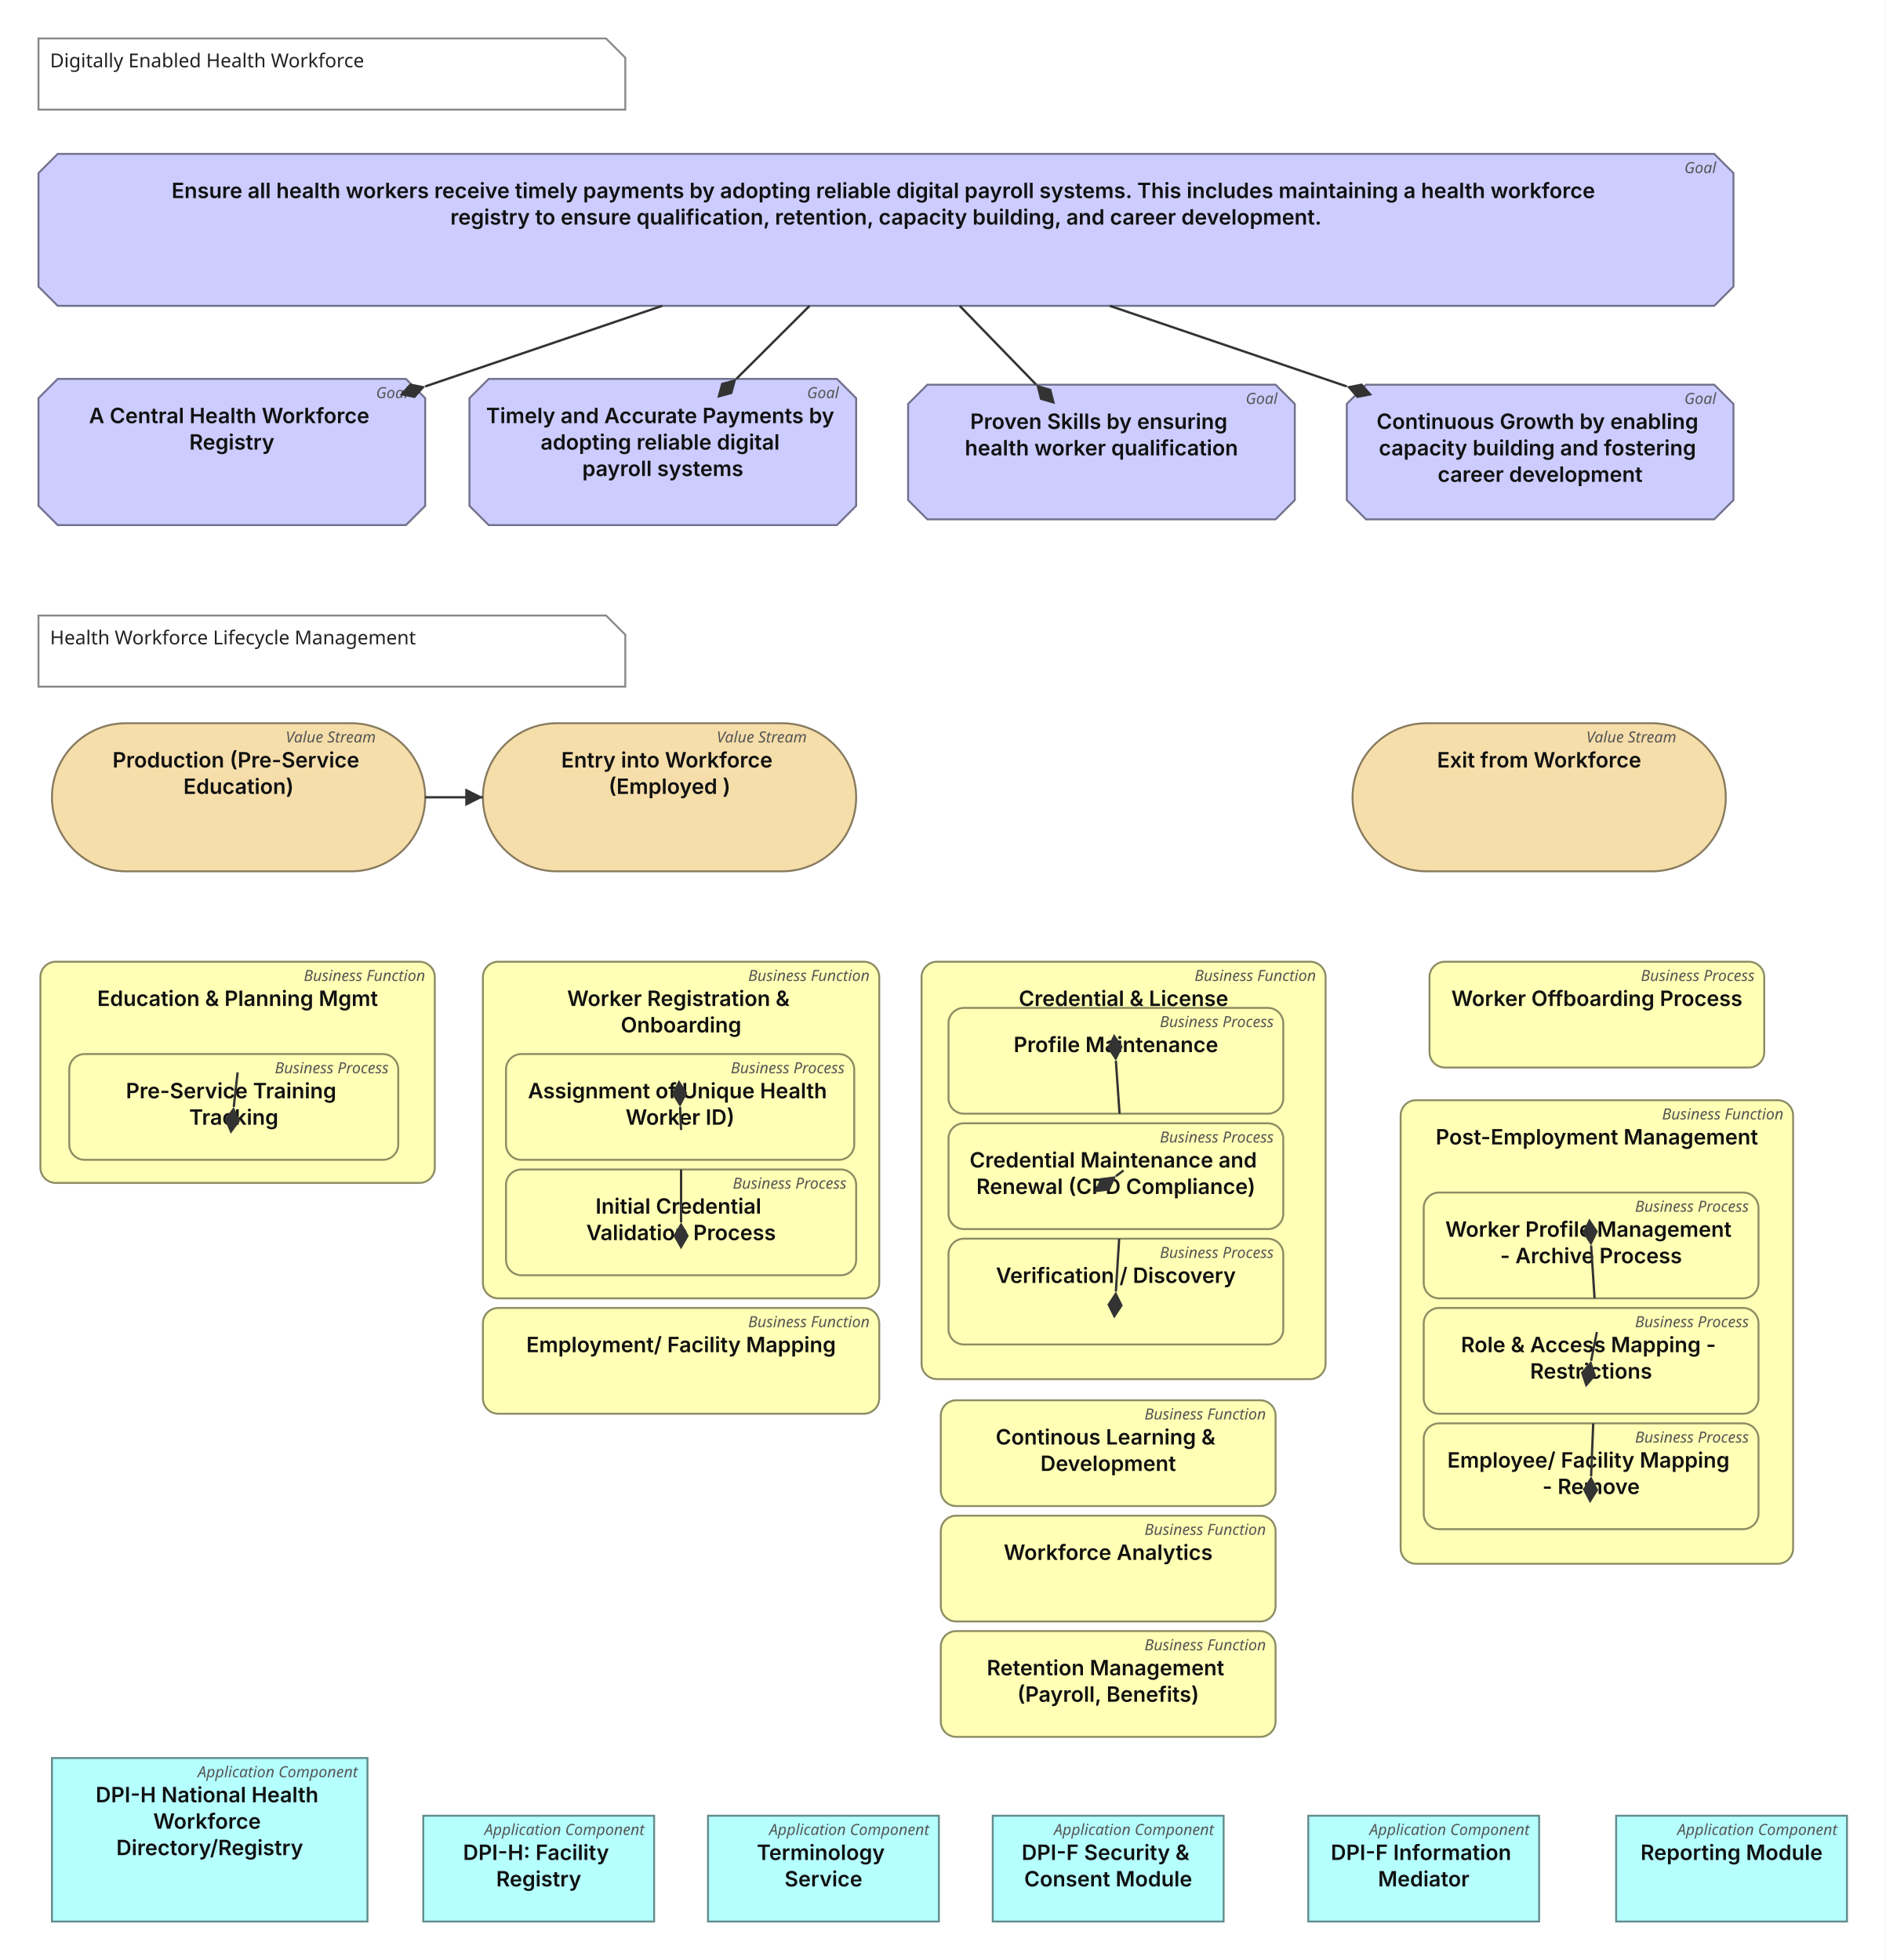
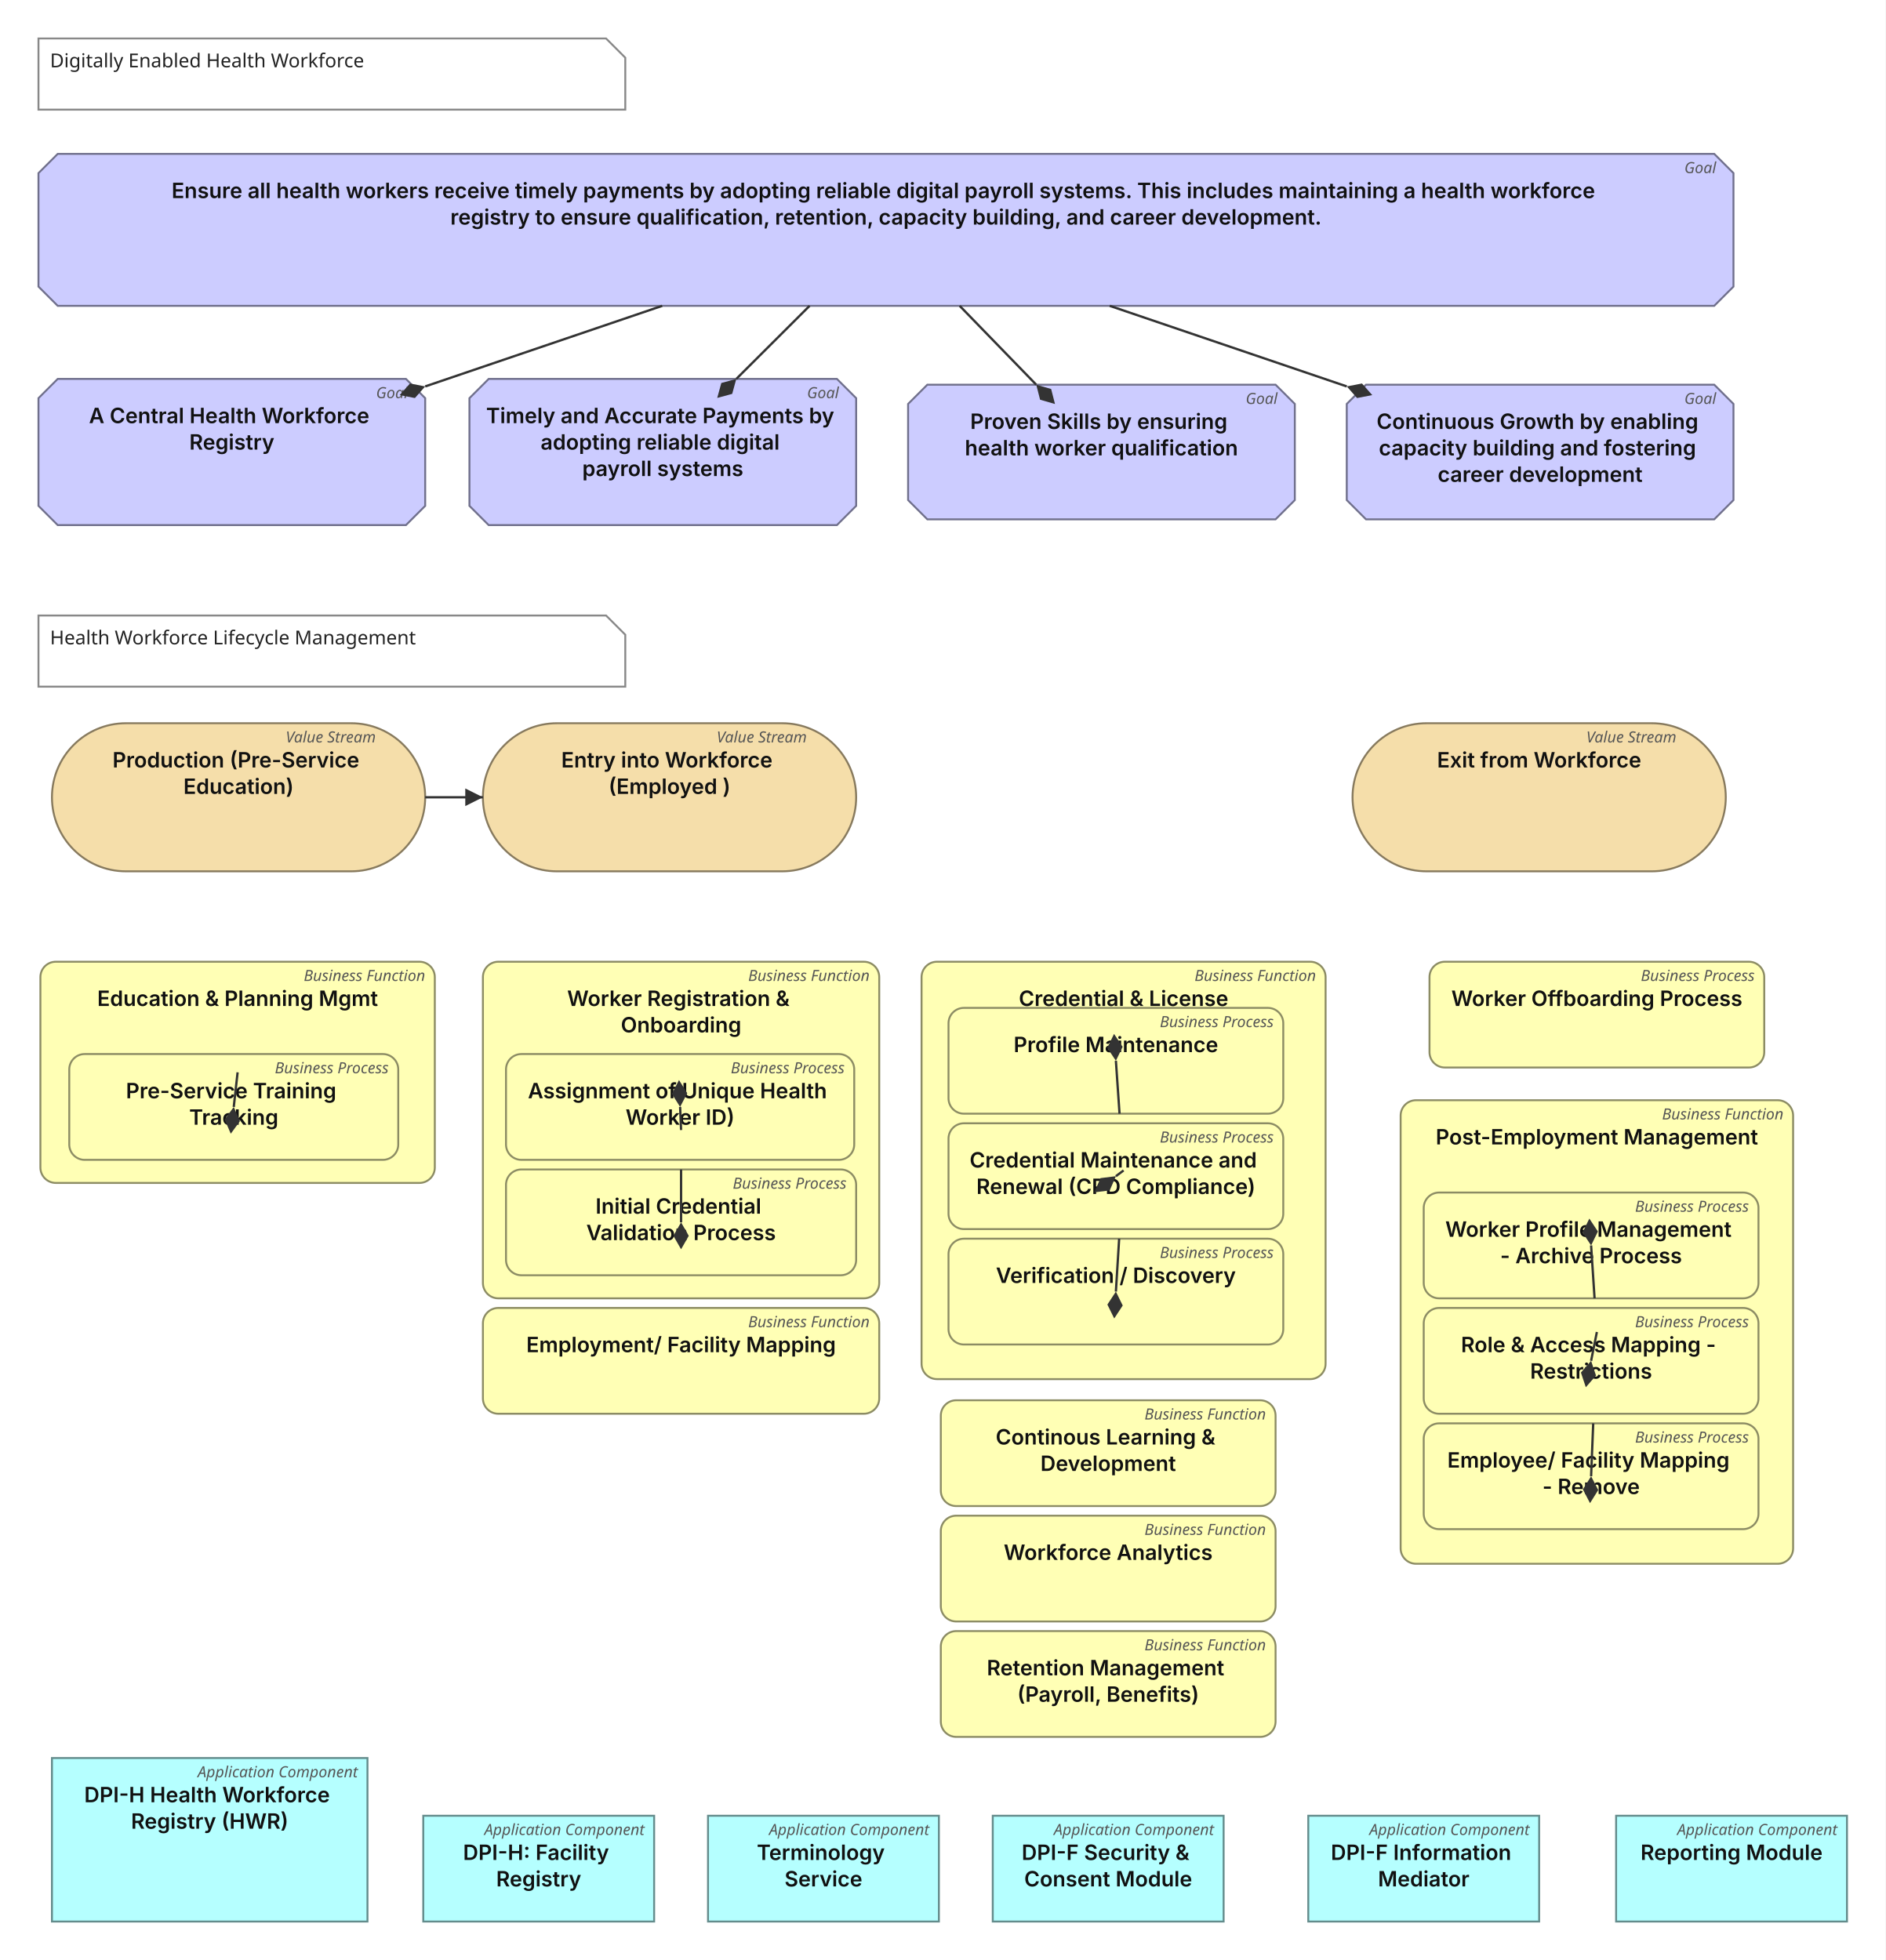
<svg xmlns="http://www.w3.org/2000/svg" viewBox="160 40 980 1019" width="980" height="1019" role="img" aria-labelledby="av-title">
  <style>
.av-name{font:600 11px system-ui,-apple-system,"Segoe UI",sans-serif;fill:#111}
.av-type{font:italic 8px system-ui,sans-serif;fill:#555}
.av-group{font:600 11px system-ui,sans-serif;fill:#333}
.av-note{font:10px system-ui,sans-serif;fill:#222}
.av-rel{font:9px system-ui,sans-serif;fill:#333;paint-order:stroke;stroke:#fff;stroke-width:3px}
a:hover rect,a:hover polygon,a:focus rect,a:focus polygon{stroke:#06c;stroke-width:2.5}
</style>
  <defs>
    <marker id="arrow-open" viewBox="0 0 12 12" refX="11" refY="6" markerWidth="11" markerHeight="11" orient="auto-start-reverse" markerUnits="userSpaceOnUse">
      <path d="M1 1 L11 6 L1 11" fill="none" stroke="#333" stroke-width="1.3" />
    </marker>
    <marker id="arrow-filled" viewBox="0 0 12 12" refX="11" refY="6" markerWidth="11" markerHeight="11" orient="auto-start-reverse" markerUnits="userSpaceOnUse">
      <path d="M1 1 L11 6 L1 11 Z" fill="#333" />
    </marker>
    <marker id="arrow-small" viewBox="0 0 10 10" refX="9" refY="5" markerWidth="8" markerHeight="8" orient="auto-start-reverse" markerUnits="userSpaceOnUse">
      <path d="M1 1 L9 5 L1 9" fill="none" stroke="#333" stroke-width="1.2" />
    </marker>
    <marker id="triangle-hollow" viewBox="0 0 14 14" refX="13" refY="7" markerWidth="13" markerHeight="13" orient="auto-start-reverse" markerUnits="userSpaceOnUse">
      <path d="M1 1 L13 7 L1 13 Z" fill="#fff" stroke="#333" stroke-width="1.2" />
    </marker>
    <marker id="diamond-filled" viewBox="0 0 16 10" refX="1" refY="5" markerWidth="16" markerHeight="10" orient="auto-start-reverse" markerUnits="userSpaceOnUse">
      <path d="M1 5 L8 1 L15 5 L8 9 Z" fill="#333" />
    </marker>
    <marker id="diamond-hollow" viewBox="0 0 16 10" refX="1" refY="5" markerWidth="16" markerHeight="10" orient="auto-start-reverse" markerUnits="userSpaceOnUse">
      <path d="M1 5 L8 1 L15 5 L8 9 Z" fill="#fff" stroke="#333" stroke-width="1.2" />
    </marker>
    <marker id="dot" viewBox="0 0 8 8" refX="4" refY="4" markerWidth="7" markerHeight="7" orient="auto" markerUnits="userSpaceOnUse">
      <circle cx="4" cy="4" r="3.2" fill="#333" />
    </marker>
    <pattern id="missing" width="8" height="8" patternUnits="userSpaceOnUse" patternTransform="rotate(45)">
      <rect width="8" height="8" fill="#fff" />
      <line x1="0" y1="0" x2="0" y2="8" stroke="#d33" stroke-width="2" />
    </pattern>
  </defs>
  <rect x="160" y="40" width="980" height="1019" fill="#fff" />
  <a href="../../../en/dpi-h-ra/archimate/0.2.0/elements/id-350840520ae44f658b6ad3b3762e382e/" target="_top">
    <rect x="187" y="954" width="164" height="85" fill="#b5ffff" stroke="#648c8c" stroke-width="1" />
    <text class="av-type" x="346" y="964" text-anchor="end">Application Component</text>
    <text class="av-name" x="269" y="977" text-anchor="middle">
-       <tspan x="269" dy="0">DPI-H National Health</tspan>
-       <tspan x="269" dy="13.75">Workforce</tspan>
-       <tspan x="269" dy="13.75">Directory/Registry</tspan>
+       <tspan x="269" dy="0">DPI-H Health Workforce</tspan>
+       <tspan x="269" dy="13.75">Registry (HWR)</tspan>
    </text>
  </a>
  <a href="../../../en/dpi-h-ra/archimate/0.2.0/elements/id-bbd18f65be45490fbbaf02346511ae5e/" target="_top">
    <rect x="1000" y="984" width="120" height="55" fill="#b5ffff" stroke="#648c8c" stroke-width="1" />
    <text class="av-type" x="1115" y="994" text-anchor="end">Application Component</text>
    <text class="av-name" x="1060" y="1007" text-anchor="middle">
      <tspan x="1060" dy="0">Reporting Module</tspan>
    </text>
  </a>
  <a href="../../../en/dpi-h-ra/archimate/0.2.0/elements/id-d79aa0eec0584b0792b44bca408afeb6/" target="_top">
    <rect x="676" y="984" width="120" height="55" fill="#b5ffff" stroke="#648c8c" stroke-width="1" />
    <text class="av-type" x="791" y="994" text-anchor="end">Application Component</text>
    <text class="av-name" x="736" y="1007" text-anchor="middle">
      <tspan x="736" dy="0">DPI-F Security &amp;</tspan>
      <tspan x="736" dy="13.75">Consent Module</tspan>
    </text>
  </a>
  <a href="../../../en/dpi-h-ra/archimate/0.2.0/elements/id-3f41de2b51c24041b08243bf72b140d1/" target="_top">
    <rect x="528" y="984" width="120" height="55" fill="#b5ffff" stroke="#648c8c" stroke-width="1" />
    <text class="av-type" x="643" y="994" text-anchor="end">Application Component</text>
    <text class="av-name" x="588" y="1007" text-anchor="middle">
      <tspan x="588" dy="0">Terminology</tspan>
      <tspan x="588" dy="13.75">Service</tspan>
    </text>
  </a>
  <a href="../../../en/dpi-h-ra/archimate/0.2.0/elements/id-0f846746da49424ca22381bd80bfc409/" target="_top">
    <polygon points="190,237 371,237 381,247 381,303 371,313 190,313 180,303 180,247" fill="#ccccff" stroke="#70708c" stroke-width="1" />
    <text class="av-type" x="372" y="247" text-anchor="end">Goal</text>
    <text class="av-name" x="280.5" y="260" text-anchor="middle">
      <tspan x="280.5" dy="0">A Central Health Workforce</tspan>
      <tspan x="280.5" dy="13.75">Registry</tspan>
    </text>
  </a>
  <a href="../../../en/dpi-h-ra/archimate/0.2.0/elements/id-16589e4ecfb241968c8e48c11b877a4d/" target="_top">
    <polygon points="414,237 595,237 605,247 605,303 595,313 414,313 404,303 404,247" fill="#ccccff" stroke="#70708c" stroke-width="1" />
    <text class="av-type" x="596" y="247" text-anchor="end">Goal</text>
    <text class="av-name" x="504.5" y="260" text-anchor="middle">
      <tspan x="504.5" dy="0">Timely and Accurate Payments by</tspan>
      <tspan x="504.5" dy="13.75">adopting reliable digital</tspan>
      <tspan x="504.5" dy="13.75">payroll systems</tspan>
    </text>
  </a>
  <a href="../../../en/dpi-h-ra/archimate/0.2.0/elements/id-94383546a9a8406e9098a19e0f9c68c9/" target="_top">
    <polygon points="642,240 823,240 833,250 833,300 823,310 642,310 632,300 632,250" fill="#ccccff" stroke="#70708c" stroke-width="1" />
    <text class="av-type" x="824" y="250" text-anchor="end">Goal</text>
    <text class="av-name" x="732.5" y="263" text-anchor="middle">
      <tspan x="732.5" dy="0">Proven Skills by ensuring</tspan>
      <tspan x="732.5" dy="13.75">health worker qualification</tspan>
    </text>
  </a>
  <a href="../../../en/dpi-h-ra/archimate/0.2.0/elements/id-4f3ae03540a94b8db023816d08f961e7/" target="_top">
    <polygon points="870,240 1051,240 1061,250 1061,300 1051,310 870,310 860,300 860,250" fill="#ccccff" stroke="#70708c" stroke-width="1" />
    <text class="av-type" x="1052" y="250" text-anchor="end">Goal</text>
    <text class="av-name" x="960.5" y="263" text-anchor="middle">
      <tspan x="960.5" dy="0">Continuous Growth by enabling</tspan>
      <tspan x="960.5" dy="13.75">capacity building and fostering</tspan>
      <tspan x="960.5" dy="13.75">career development</tspan>
    </text>
  </a>
  <a href="../../../en/dpi-h-ra/archimate/0.2.0/elements/id-3f93004c75b54d8ca60caa93e40d0187/" target="_top">
    <polygon points="190,120 1051,120 1061,130 1061,189 1051,199 190,199 180,189 180,130" fill="#ccccff" stroke="#70708c" stroke-width="1" />
    <text class="av-type" x="1052" y="130" text-anchor="end">Goal</text>
    <text class="av-name" x="620.5" y="143" text-anchor="middle">
      <tspan x="620.5" dy="0">Ensure all health workers receive timely payments by adopting reliable digital payroll systems. This includes maintaining a health workforce</tspan>
      <tspan x="620.5" dy="13.75">registry to ensure qualification, retention, capacity building, and career development.</tspan>
    </text>
  </a>
  <g class="av-n">
    <polygon points="180,60 475,60 485,70 485,97 180,97" fill="#ffffff" stroke="#888" />
    <text class="av-note" x="186" y="75">
      <tspan x="186" dy="0">Digitally Enabled Health Workforce</tspan>
    </text>
  </g>
  <a href="../../../en/dpi-h-ra/archimate/0.2.0/elements/id-61177493225a4447b0af20b9a7449080/" target="_top">
    <rect x="187" y="416" width="194" height="77" rx="38.5" fill="#f5deaa" stroke="#877a5e" stroke-width="1" />
    <text class="av-type" x="355.333" y="426" text-anchor="end">Value Stream</text>
    <text class="av-name" x="284" y="439" text-anchor="middle">
      <tspan x="284" dy="0">Production (Pre-Service</tspan>
      <tspan x="284" dy="13.75">Education)</tspan>
    </text>
  </a>
  <g class="av-n">
    <polygon points="180,360 475,360 485,370 485,397 180,397" fill="#ffffff" stroke="#888" />
    <text class="av-note" x="186" y="375">
      <tspan x="186" dy="0">Health Workforce Lifecycle Management</tspan>
    </text>
  </g>
  <a href="../../../en/dpi-h-ra/archimate/0.2.0/elements/id-112b41b7ff3c4ef183eb462800b27851/" target="_top">
    <rect x="411" y="416" width="194" height="77" rx="38.5" fill="#f5deaa" stroke="#877a5e" stroke-width="1" />
    <text class="av-type" x="579.333" y="426" text-anchor="end">Value Stream</text>
    <text class="av-name" x="508" y="439" text-anchor="middle">
      <tspan x="508" dy="0">Entry into Workforce</tspan>
      <tspan x="508" dy="13.75">(Employed )</tspan>
    </text>
  </a>
  <a href="../../../en/dpi-h-ra/archimate/0.2.0/elements/id-48d920822350490d9aa428184e4b6a5a/" target="_top">
    <rect x="863" y="416" width="194" height="77" rx="38.5" fill="#f5deaa" stroke="#877a5e" stroke-width="1" />
    <text class="av-type" x="1031.333" y="426" text-anchor="end">Value Stream</text>
    <text class="av-name" x="960" y="439" text-anchor="middle">
      <tspan x="960" dy="0">Exit from Workforce</tspan>
    </text>
  </a>
  <a href="../../../en/dpi-h-ra/archimate/0.2.0/elements/id-90ebf2ae2fa54c68b05bbfd82cb30449/" target="_top">
    <rect x="903" y="540" width="174" height="55" rx="8" fill="#ffffb5" stroke="#8c8c64" stroke-width="1" />
    <text class="av-type" x="1072" y="550" text-anchor="end">Business Process</text>
    <text class="av-name" x="990" y="563" text-anchor="middle">
      <tspan x="990" dy="0">Worker Offboarding Process</tspan>
    </text>
  </a>
  <a href="../../../en/dpi-h-ra/archimate/0.2.0/elements/id-6b3c0dad223441aeba6581b5461fe8a0/" target="_top">
    <rect x="411" y="540" width="206" height="175" rx="8" fill="#ffffb5" stroke="#8c8c64" stroke-width="1" />
    <text class="av-type" x="612" y="550" text-anchor="end">Business Function</text>
    <text class="av-name" x="514" y="563" text-anchor="middle">
      <tspan x="514" dy="0">Worker Registration &amp;</tspan>
      <tspan x="514" dy="13.75">Onboarding</tspan>
    </text>
  </a>
  <a href="../../../en/dpi-h-ra/archimate/0.2.0/elements/id-dcb4ea610e32444899cc9aa0697c7ce9/" target="_top">
    <rect x="423" y="588" width="181" height="55" rx="8" fill="#ffffb5" stroke="#8c8c64" stroke-width="1" />
    <text class="av-type" x="599" y="598" text-anchor="end">Business Process</text>
    <text class="av-name" x="513.5" y="611" text-anchor="middle">
      <tspan x="513.5" dy="0">Assignment of Unique Health</tspan>
      <tspan x="513.5" dy="13.75">Worker ID)</tspan>
    </text>
  </a>
  <a href="../../../en/dpi-h-ra/archimate/0.2.0/elements/id-2868bc1e2b9f406eb2579faea7cb3c9a/" target="_top">
    <rect x="423" y="648" width="182" height="55" rx="8" fill="#ffffb5" stroke="#8c8c64" stroke-width="1" />
    <text class="av-type" x="600" y="658" text-anchor="end">Business Process</text>
    <text class="av-name" x="514" y="671" text-anchor="middle">
      <tspan x="514" dy="0">Initial Credential</tspan>
      <tspan x="514" dy="13.75">Validation Process</tspan>
    </text>
  </a>
  <a href="../../../en/dpi-h-ra/archimate/0.2.0/elements/id-30440ab5646f46c9bc8cd4447152be26/" target="_top">
    <rect x="411" y="720" width="206" height="55" rx="8" fill="#ffffb5" stroke="#8c8c64" stroke-width="1" />
    <text class="av-type" x="612" y="730" text-anchor="end">Business Function</text>
    <text class="av-name" x="514" y="743" text-anchor="middle">
      <tspan x="514" dy="0">Employment/ Facility Mapping</tspan>
    </text>
  </a>
  <a href="../../../en/dpi-h-ra/archimate/0.2.0/elements/id-73bbe19c1f174510ae0f35712c2524e1/" target="_top">
    <rect x="649" y="768" width="174" height="55" rx="8" fill="#ffffb5" stroke="#8c8c64" stroke-width="1" />
    <text class="av-type" x="818" y="778" text-anchor="end">Business Function</text>
    <text class="av-name" x="736" y="791" text-anchor="middle">
      <tspan x="736" dy="0">Continous Learning &amp;</tspan>
      <tspan x="736" dy="13.75">Development</tspan>
    </text>
  </a>
  <a href="../../../en/dpi-h-ra/archimate/0.2.0/elements/id-e36012bae13d43879d3ca92a4e403f8d/" target="_top">
    <rect x="649" y="828" width="174" height="55" rx="8" fill="#ffffb5" stroke="#8c8c64" stroke-width="1" />
    <text class="av-type" x="818" y="838" text-anchor="end">Business Function</text>
    <text class="av-name" x="736" y="851" text-anchor="middle">
      <tspan x="736" dy="0">Workforce Analytics</tspan>
    </text>
  </a>
  <a href="../../../en/dpi-h-ra/archimate/0.2.0/elements/id-a47752af90b9418e8832f41d54ec8e63/" target="_top">
    <rect x="649" y="888" width="174" height="55" rx="8" fill="#ffffb5" stroke="#8c8c64" stroke-width="1" />
    <text class="av-type" x="818" y="898" text-anchor="end">Business Function</text>
    <text class="av-name" x="736" y="911" text-anchor="middle">
      <tspan x="736" dy="0">Retention Management</tspan>
      <tspan x="736" dy="13.75">(Payroll, Benefits)</tspan>
    </text>
  </a>
  <a href="../../../en/dpi-h-ra/archimate/0.2.0/elements/id-8581bbf2fa4349b8a6a92aa98998d95c/" target="_top">
    <rect x="181" y="540" width="205" height="115" rx="8" fill="#ffffb5" stroke="#8c8c64" stroke-width="1" />
    <text class="av-type" x="381" y="550" text-anchor="end">Business Function</text>
    <text class="av-name" x="283.5" y="563" text-anchor="middle">
      <tspan x="283.5" dy="0">Education &amp; Planning Mgmt</tspan>
    </text>
  </a>
  <a href="../../../en/dpi-h-ra/archimate/0.2.0/elements/id-dc8c276efa514665b417b5cf10f8f0fc/" target="_top">
    <rect x="196" y="588" width="171" height="55" rx="8" fill="#ffffb5" stroke="#8c8c64" stroke-width="1" />
    <text class="av-type" x="362" y="598" text-anchor="end">Business Process</text>
    <text class="av-name" x="281.5" y="611" text-anchor="middle">
      <tspan x="281.5" dy="0">Pre-Service Training</tspan>
      <tspan x="281.5" dy="13.75">Tracking</tspan>
    </text>
  </a>
  <a href="../../../en/dpi-h-ra/archimate/0.2.0/elements/id-3bc59974bc1e4e5d8e795cdc1606587e/" target="_top">
    <rect x="639" y="540" width="210" height="217" rx="8" fill="#ffffb5" stroke="#8c8c64" stroke-width="1" />
    <text class="av-type" x="844" y="550" text-anchor="end">Business Function</text>
    <text class="av-name" x="744" y="563" text-anchor="middle">
      <tspan x="744" dy="0">Credential &amp; License</tspan>
    </text>
  </a>
  <a href="../../../en/dpi-h-ra/archimate/0.2.0/elements/id-03fcb253bd454972945110f3e59641a2/" target="_top">
    <rect x="653" y="564" width="174" height="55" rx="8" fill="#ffffb5" stroke="#8c8c64" stroke-width="1" />
    <text class="av-type" x="822" y="574" text-anchor="end">Business Process</text>
    <text class="av-name" x="740" y="587" text-anchor="middle">
      <tspan x="740" dy="0">Profile Maintenance</tspan>
    </text>
  </a>
  <a href="../../../en/dpi-h-ra/archimate/0.2.0/elements/id-60fef4bb58954bcba6ff516b47ccdbc3/" target="_top">
    <rect x="653" y="624" width="174" height="55" rx="8" fill="#ffffb5" stroke="#8c8c64" stroke-width="1" />
    <text class="av-type" x="822" y="634" text-anchor="end">Business Process</text>
    <text class="av-name" x="740" y="647" text-anchor="middle">
      <tspan x="740" dy="0">Credential Maintenance and</tspan>
      <tspan x="740" dy="13.75">Renewal (CPD Compliance)</tspan>
    </text>
  </a>
  <a href="../../../en/dpi-h-ra/archimate/0.2.0/elements/id-2fbb2f44d4344a6ba7f1098e2407f58c/" target="_top">
    <rect x="653" y="684" width="174" height="55" rx="8" fill="#ffffb5" stroke="#8c8c64" stroke-width="1" />
    <text class="av-type" x="822" y="694" text-anchor="end">Business Process</text>
    <text class="av-name" x="740" y="707" text-anchor="middle">
      <tspan x="740" dy="0">Verification / Discovery</tspan>
    </text>
  </a>
  <a href="../../../en/dpi-h-ra/archimate/0.2.0/elements/id-b461607204444e7b91e2a4129bd82686/" target="_top">
    <rect x="888" y="612" width="204" height="241" rx="8" fill="#ffffb5" stroke="#8c8c64" stroke-width="1" />
    <text class="av-type" x="1087" y="622" text-anchor="end">Business Function</text>
    <text class="av-name" x="990" y="635" text-anchor="middle">
      <tspan x="990" dy="0">Post-Employment Management</tspan>
    </text>
  </a>
  <a href="../../../en/dpi-h-ra/archimate/0.2.0/elements/id-958457b8b8214208bb18456c72512659/" target="_top">
    <rect x="900" y="660" width="174" height="55" rx="8" fill="#ffffb5" stroke="#8c8c64" stroke-width="1" />
    <text class="av-type" x="1069" y="670" text-anchor="end">Business Process</text>
    <text class="av-name" x="987" y="683" text-anchor="middle">
      <tspan x="987" dy="0">Worker Profile Management</tspan>
      <tspan x="987" dy="13.75">- Archive Process</tspan>
    </text>
  </a>
  <a href="../../../en/dpi-h-ra/archimate/0.2.0/elements/id-b269d1deb53849fb9865af2164f54af5/" target="_top">
    <rect x="900" y="720" width="174" height="55" rx="8" fill="#ffffb5" stroke="#8c8c64" stroke-width="1" />
    <text class="av-type" x="1069" y="730" text-anchor="end">Business Process</text>
    <text class="av-name" x="987" y="743" text-anchor="middle">
      <tspan x="987" dy="0">Role &amp; Access Mapping -</tspan>
      <tspan x="987" dy="13.75">Restrictions</tspan>
    </text>
  </a>
  <a href="../../../en/dpi-h-ra/archimate/0.2.0/elements/id-5b2f11a4145a4dccb855c79f59178d9e/" target="_top">
    <rect x="900" y="780" width="174" height="55" rx="8" fill="#ffffb5" stroke="#8c8c64" stroke-width="1" />
    <text class="av-type" x="1069" y="790" text-anchor="end">Business Process</text>
    <text class="av-name" x="987" y="803" text-anchor="middle">
      <tspan x="987" dy="0">Employee/ Facility Mapping</tspan>
      <tspan x="987" dy="13.75">- Remove</tspan>
    </text>
  </a>
  <a href="../../../en/dpi-h-ra/archimate/0.2.0/elements/id-4e0767822dcf46409554156a133fbc67/" target="_top">
    <rect x="380" y="984" width="120" height="55" fill="#b5ffff" stroke="#648c8c" stroke-width="1" />
    <text class="av-type" x="495" y="994" text-anchor="end">Application Component</text>
    <text class="av-name" x="440" y="1007" text-anchor="middle">
      <tspan x="440" dy="0">DPI-H: Facility</tspan>
      <tspan x="440" dy="13.75">Registry</tspan>
    </text>
  </a>
  <a href="../../../en/dpi-h-ra/archimate/0.2.0/elements/id-3c5d846710034c4595e206e748d65e36/" target="_top">
    <rect x="840" y="984" width="120" height="55" fill="#b5ffff" stroke="#648c8c" stroke-width="1" />
    <text class="av-type" x="955" y="994" text-anchor="end">Application Component</text>
    <text class="av-name" x="900" y="1007" text-anchor="middle">
      <tspan x="900" dy="0">DPI-F Information</tspan>
      <tspan x="900" dy="13.75">Mediator</tspan>
    </text>
  </a>
  <a href="../../../en/dpi-h-ra/archimate/0.2.0/relationships/id-6dba9e5cf5ac4e53b6df9ed8cef0b10f/" target="_top">
    <path d="M381 240.9 L504.2 199" fill="none" stroke="#333" stroke-width="1.2" marker-start="url(#diamond-filled)" />
    <path d="M381 240.9 L504.2 199" fill="none" stroke="transparent" stroke-width="8" />
  </a>
  <a href="../../../en/dpi-h-ra/archimate/0.2.0/relationships/id-4e0f6561af074c7c85c8cb61efd82bd8/" target="_top">
    <path d="M542.7 237 L580.8 199" fill="none" stroke="#333" stroke-width="1.2" marker-start="url(#diamond-filled)" />
    <path d="M542.7 237 L580.8 199" fill="none" stroke="transparent" stroke-width="8" />
  </a>
  <a href="../../../en/dpi-h-ra/archimate/0.2.0/relationships/id-11628f1f158b4ad998f5aeb4e3c63dbd/" target="_top">
    <path d="M698.6 240 L658.8 199" fill="none" stroke="#333" stroke-width="1.2" marker-start="url(#diamond-filled)" />
    <path d="M698.6 240 L658.8 199" fill="none" stroke="transparent" stroke-width="8" />
  </a>
  <a href="../../../en/dpi-h-ra/archimate/0.2.0/relationships/id-7c5d5423ae6e41c388071c2da93d5fe9/" target="_top">
    <path d="M860 240.9 L736.8 199" fill="none" stroke="#333" stroke-width="1.2" marker-start="url(#diamond-filled)" />
    <path d="M860 240.9 L736.8 199" fill="none" stroke="transparent" stroke-width="8" />
  </a>
  <a href="../../../en/dpi-h-ra/archimate/0.2.0/relationships/id-1bc78979123446cb8f4f50186c2492e6/" target="_top">
    <path d="M381 454.5 L411 454.5" fill="none" stroke="#333" stroke-width="1.2" marker-end="url(#arrow-filled)" />
    <path d="M381 454.5 L411 454.5" fill="none" stroke="transparent" stroke-width="8" />
  </a>
  <a href="../../../en/dpi-h-ra/archimate/0.2.0/relationships/id-43d4e8bf16864788927faf5e33c5c9ef/" target="_top">
    <path d="M514 675.5 L514 648" fill="none" stroke="#333" stroke-width="1.2" marker-start="url(#diamond-filled)" />
    <path d="M514 675.5 L514 648" fill="none" stroke="transparent" stroke-width="8" />
  </a>
  <a href="../../../en/dpi-h-ra/archimate/0.2.0/relationships/id-ce99df74a06d40f2a62a8d0453512d4b/" target="_top">
    <path d="M513.5 615.5 L514 627.5" fill="none" stroke="#333" stroke-width="1.2" marker-start="url(#diamond-filled)" />
    <path d="M513.5 615.5 L514 627.5" fill="none" stroke="transparent" stroke-width="8" />
  </a>
  <a href="../../../en/dpi-h-ra/archimate/0.2.0/relationships/id-22084e2430b24c61b60dc9ed02bcce26/" target="_top">
    <path d="M281.5 615.5 L283.5 597.5" fill="none" stroke="#333" stroke-width="1.2" marker-start="url(#diamond-filled)" />
    <path d="M281.5 615.5 L283.5 597.5" fill="none" stroke="transparent" stroke-width="8" />
  </a>
  <a href="../../../en/dpi-h-ra/archimate/0.2.0/relationships/id-f98a548f7125458d9339e29c3720c385/" target="_top">
    <path d="M740 591.5 L741.9 619" fill="none" stroke="#333" stroke-width="1.2" marker-start="url(#diamond-filled)" />
    <path d="M740 591.5 L741.9 619" fill="none" stroke="transparent" stroke-width="8" />
  </a>
  <a href="../../../en/dpi-h-ra/archimate/0.2.0/relationships/id-0e51a2e4d42e4b1bbffcf78470edba3a/" target="_top">
    <path d="M740 651.5 L744 648.5" fill="none" stroke="#333" stroke-width="1.2" marker-start="url(#diamond-filled)" />
    <path d="M740 651.5 L744 648.5" fill="none" stroke="transparent" stroke-width="8" />
  </a>
  <a href="../../../en/dpi-h-ra/archimate/0.2.0/relationships/id-0a51ee650c4946729c4729e75806523d/" target="_top">
    <path d="M740 711.5 L741.7 684" fill="none" stroke="#333" stroke-width="1.2" marker-start="url(#diamond-filled)" />
    <path d="M740 711.5 L741.7 684" fill="none" stroke="transparent" stroke-width="8" />
  </a>
  <a href="../../../en/dpi-h-ra/archimate/0.2.0/relationships/id-49a3c1574d264c81926c9e66d5eede75/" target="_top">
    <path d="M987 687.5 L988.8 715" fill="none" stroke="#333" stroke-width="1.2" marker-start="url(#diamond-filled)" />
    <path d="M987 687.5 L988.8 715" fill="none" stroke="transparent" stroke-width="8" />
  </a>
  <a href="../../../en/dpi-h-ra/archimate/0.2.0/relationships/id-25442b2feb924afa863d8fc7a1c0bc2f/" target="_top">
    <path d="M987 747.5 L990 732.5" fill="none" stroke="#333" stroke-width="1.2" marker-start="url(#diamond-filled)" />
    <path d="M987 747.5 L990 732.5" fill="none" stroke="transparent" stroke-width="8" />
  </a>
  <a href="../../../en/dpi-h-ra/archimate/0.2.0/relationships/id-36d1de481a9942749ab8ee8dce60f4c1/" target="_top">
    <path d="M987 807.5 L988.1 780" fill="none" stroke="#333" stroke-width="1.2" marker-start="url(#diamond-filled)" />
    <path d="M987 807.5 L988.1 780" fill="none" stroke="transparent" stroke-width="8" />
  </a>
</svg>
